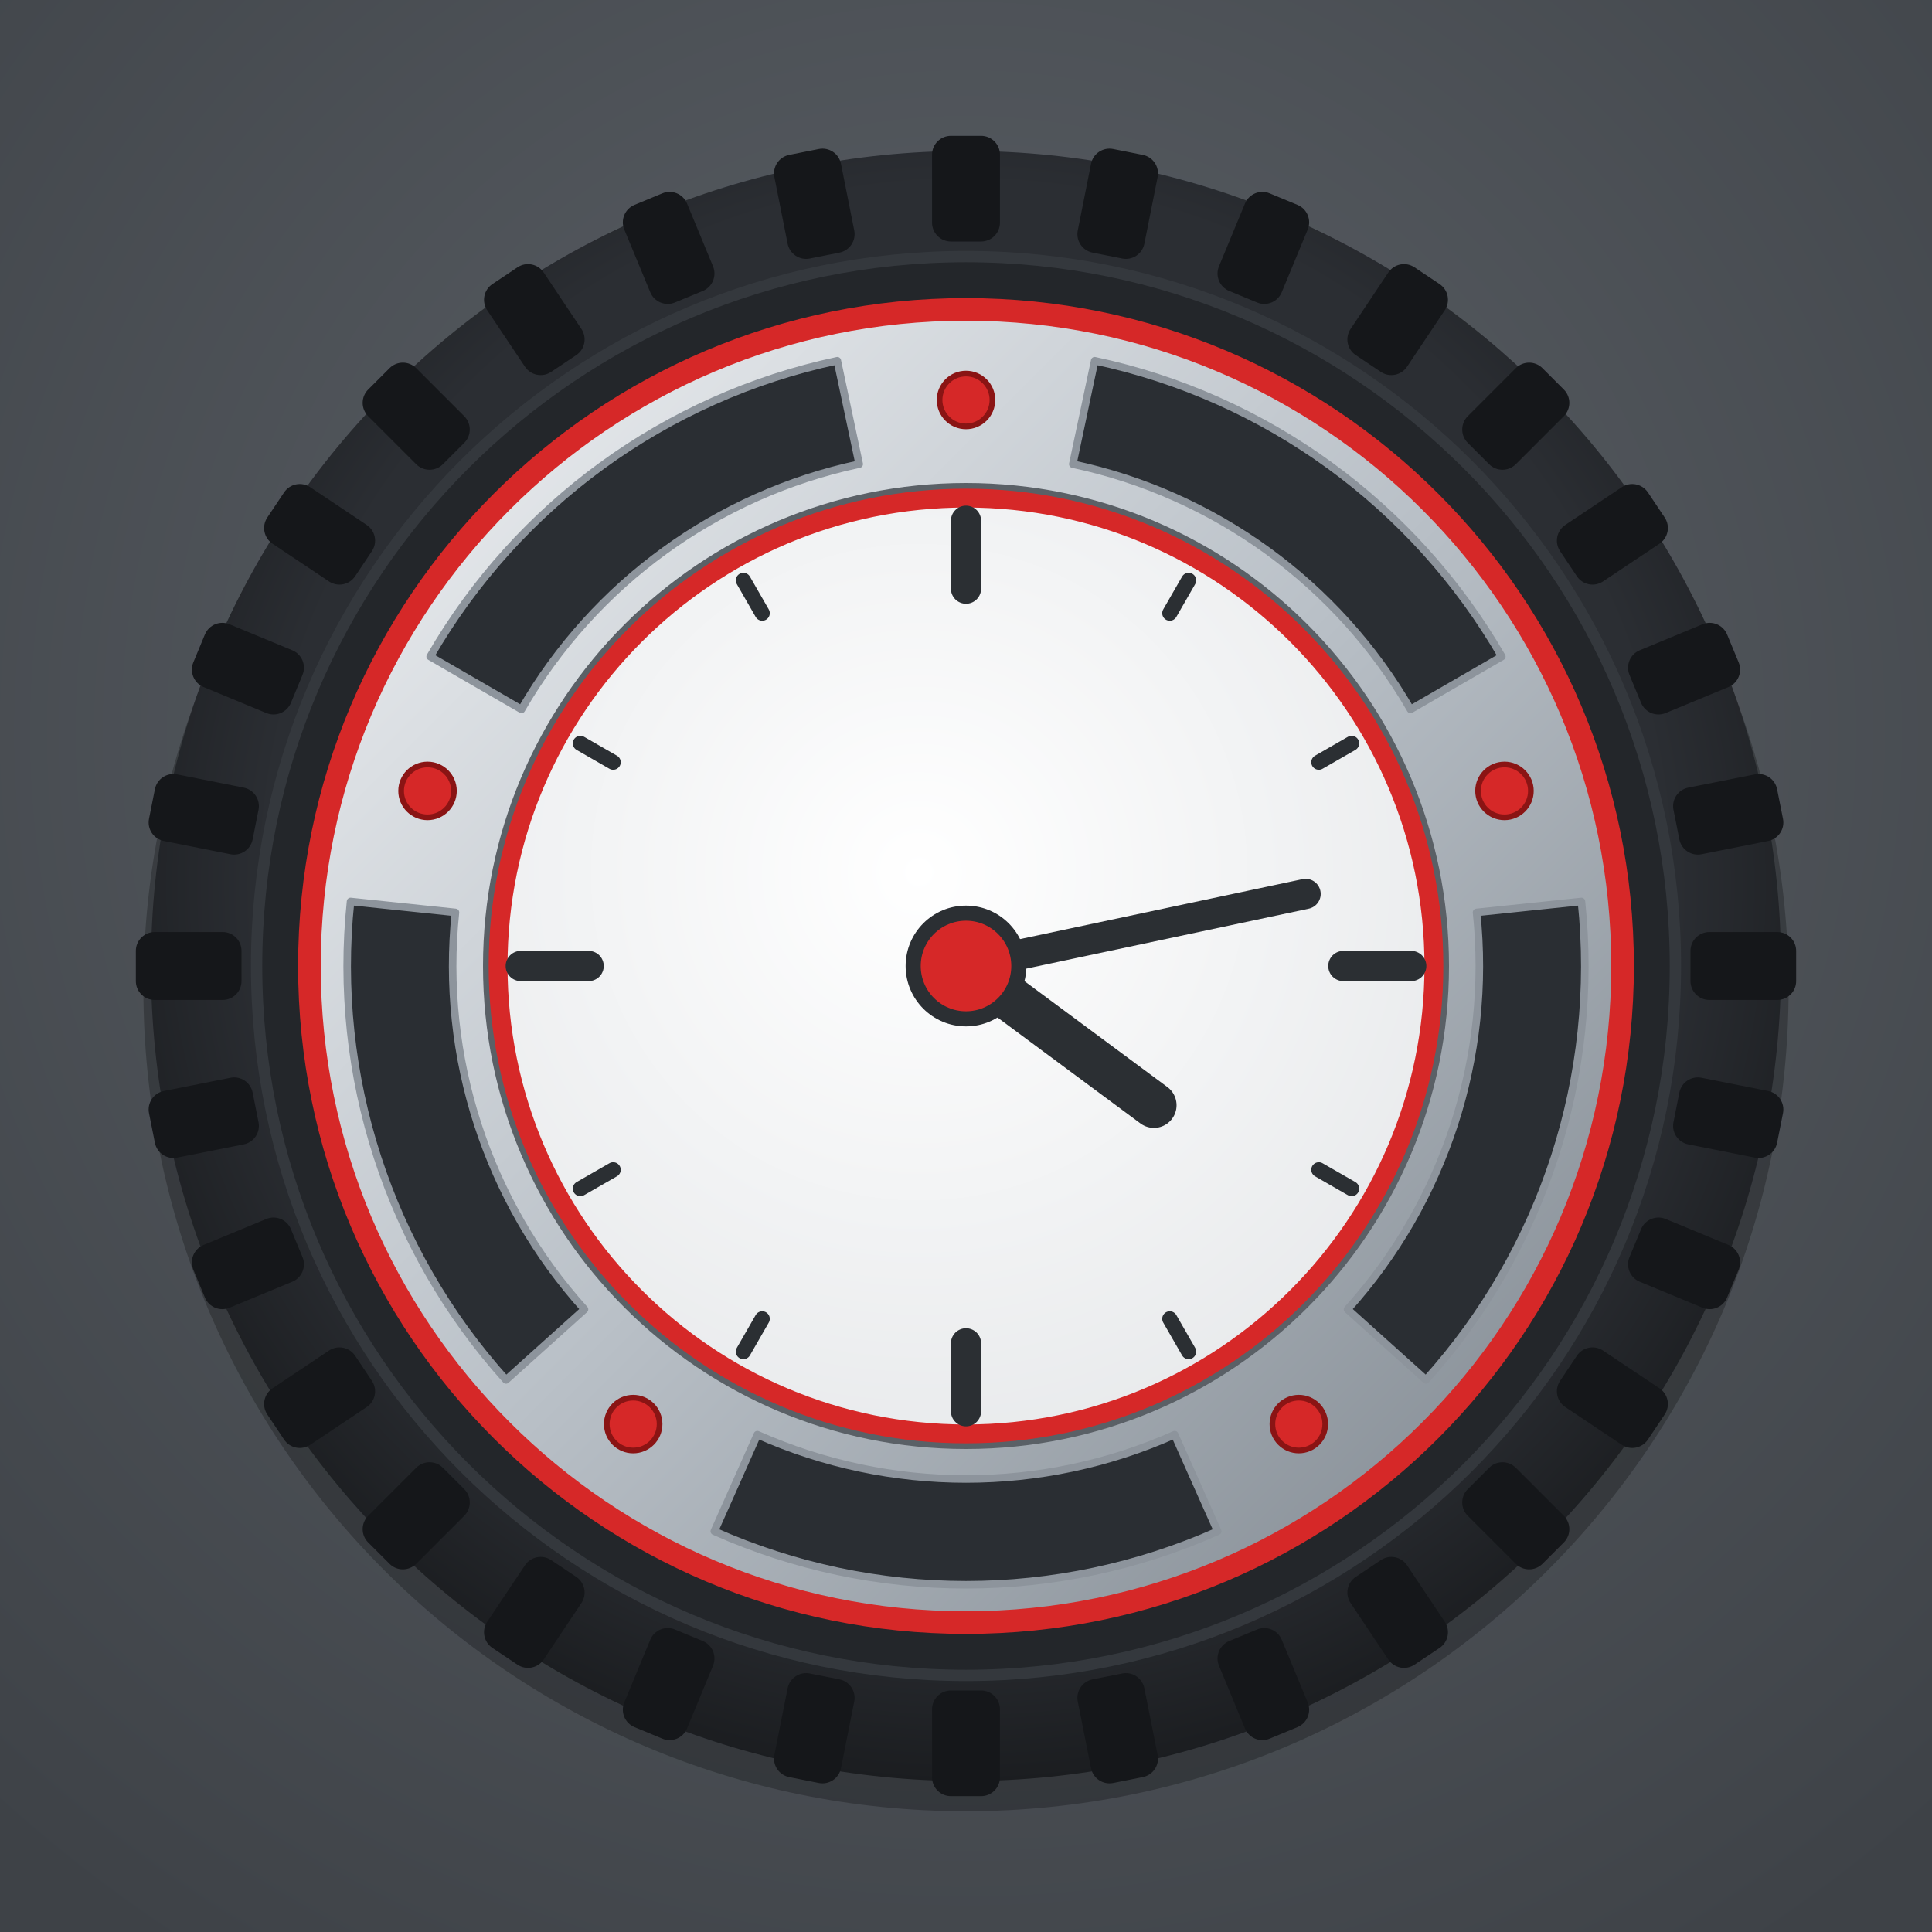
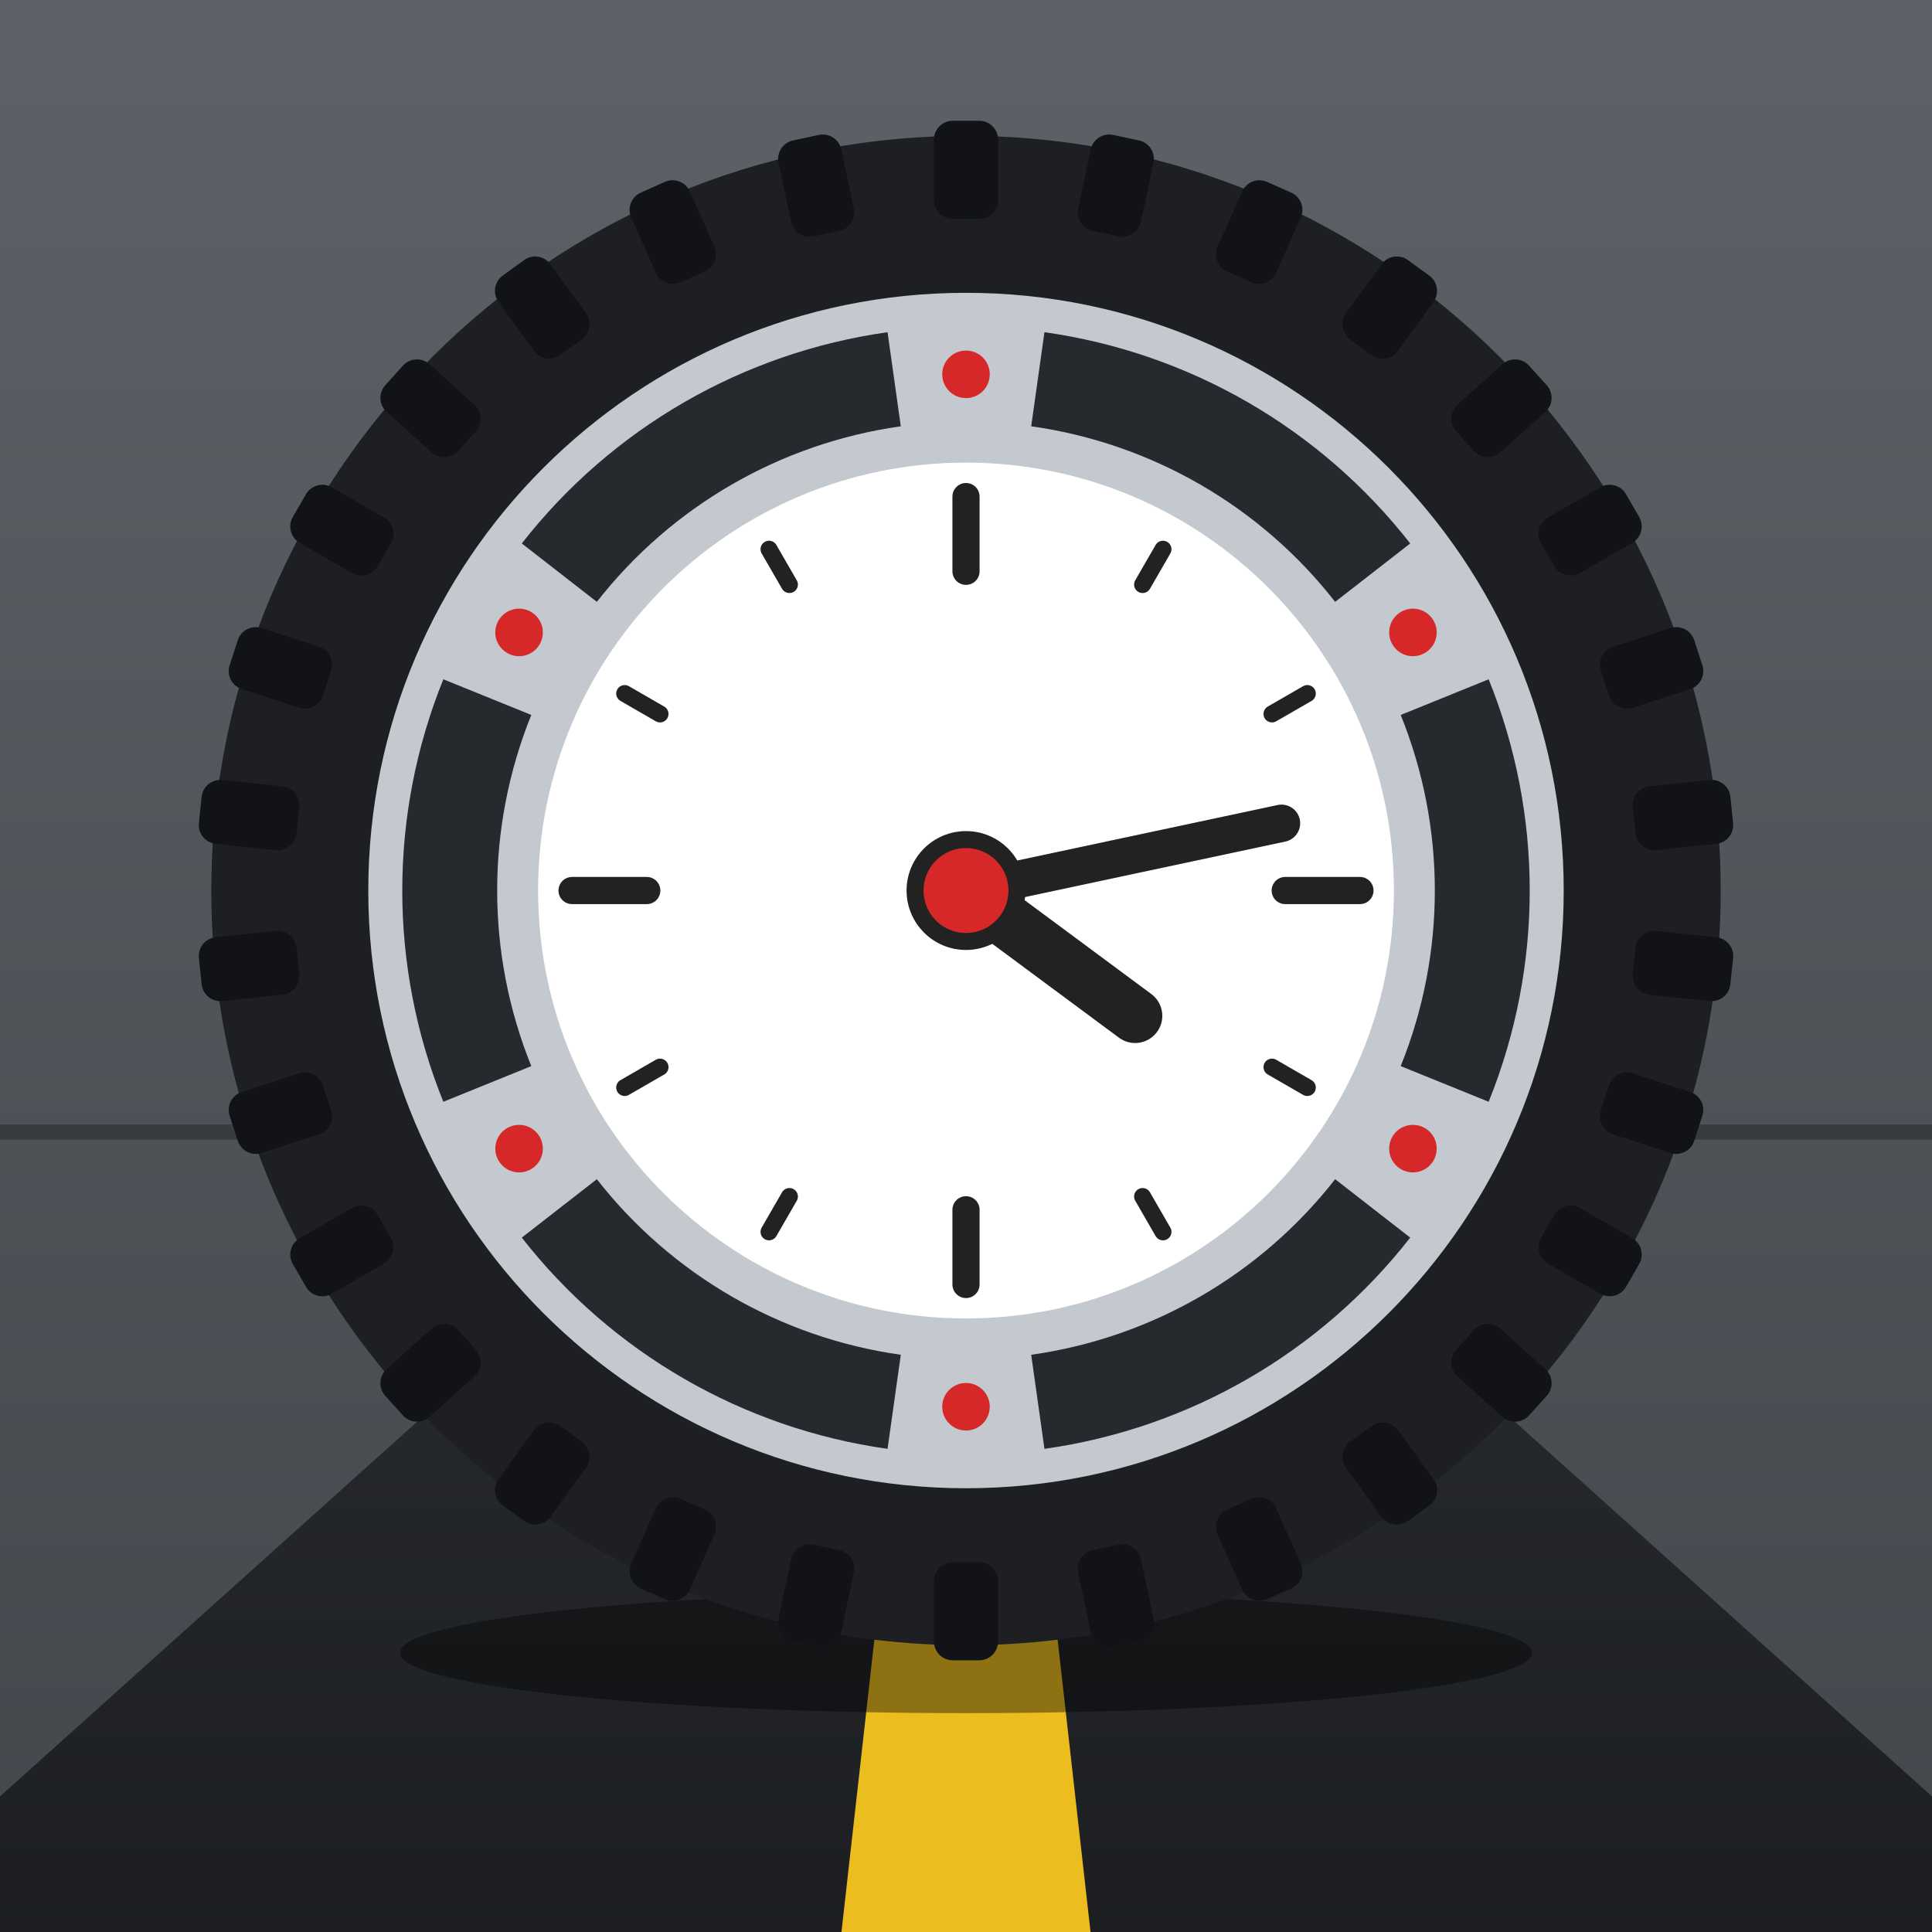
<svg xmlns="http://www.w3.org/2000/svg" viewBox="0 0 512 512" width="512" height="512">
  <defs>
-     <radialGradient id="bg" cx="50%" cy="38%" r="75%">
+     <linearGradient id="sky" x1="0" y1="0" x2="0" y2="1">
      <stop offset="0" stop-color="#5d6268" />
-       <stop offset="1" stop-color="#3e4247" />
-     </radialGradient>
-     <radialGradient id="tire" cx="50%" cy="45%" r="55%">
-       <stop offset=".78" stop-color="#2b2e33" />
-       <stop offset="1" stop-color="#1b1d20" />
-     </radialGradient>
-     <linearGradient id="rim" x1="0" y1="0" x2="1" y2="1">
-       <stop offset="0" stop-color="#f1f3f5" />
-       <stop offset=".5" stop-color="#b9c0c7" />
-       <stop offset="1" stop-color="#7d858d" />
+       <stop offset="1" stop-color="#43474c" />
    </linearGradient>
-     <radialGradient id="face" cx="45%" cy="40%" r="70%">
-       <stop offset="0" stop-color="#ffffff" />
-       <stop offset="1" stop-color="#e6e8ea" />
-     </radialGradient>
+     <linearGradient id="rd" x1="0" y1="0" x2="0" y2="1">
+       <stop offset="0" stop-color="#2a2d31" />
+       <stop offset="1" stop-color="#1c1e21" />
+     </linearGradient>
  </defs>
-   <rect width="512" height="512" fill="url(#bg)" />
-   <circle cx="256" cy="262" r="218" fill="#000" opacity=".25" />
-   <circle cx="256" cy="256" r="216" fill="url(#tire)" />
-   <rect x="247.0" y="36.0" width="18" height="28" rx="5" fill="#15171a" transform="rotate(0.00 256.0 50.0)" />
-   <rect x="287.2" y="40.0" width="18" height="28" rx="5" fill="#15171a" transform="rotate(11.25 296.2 54.0)" />
-   <rect x="325.8" y="51.7" width="18" height="28" rx="5" fill="#15171a" transform="rotate(22.50 334.8 65.7)" />
-   <rect x="361.4" y="70.7" width="18" height="28" rx="5" fill="#15171a" transform="rotate(33.75 370.4 84.7)" />
-   <rect x="392.7" y="96.3" width="18" height="28" rx="5" fill="#15171a" transform="rotate(45.00 401.7 110.3)" />
-   <rect x="418.3" y="127.6" width="18" height="28" rx="5" fill="#15171a" transform="rotate(56.25 427.3 141.6)" />
-   <rect x="437.3" y="163.2" width="18" height="28" rx="5" fill="#15171a" transform="rotate(67.50 446.3 177.2)" />
-   <rect x="449.0" y="201.8" width="18" height="28" rx="5" fill="#15171a" transform="rotate(78.75 458.0 215.8)" />
-   <rect x="453.0" y="242.0" width="18" height="28" rx="5" fill="#15171a" transform="rotate(90.00 462.0 256.0)" />
-   <rect x="449.0" y="282.2" width="18" height="28" rx="5" fill="#15171a" transform="rotate(101.25 458.0 296.2)" />
-   <rect x="437.3" y="320.8" width="18" height="28" rx="5" fill="#15171a" transform="rotate(112.50 446.3 334.8)" />
-   <rect x="418.3" y="356.4" width="18" height="28" rx="5" fill="#15171a" transform="rotate(123.75 427.3 370.4)" />
-   <rect x="392.7" y="387.7" width="18" height="28" rx="5" fill="#15171a" transform="rotate(135.00 401.7 401.7)" />
-   <rect x="361.4" y="413.3" width="18" height="28" rx="5" fill="#15171a" transform="rotate(146.25 370.4 427.3)" />
-   <rect x="325.8" y="432.3" width="18" height="28" rx="5" fill="#15171a" transform="rotate(157.50 334.8 446.3)" />
-   <rect x="287.2" y="444.0" width="18" height="28" rx="5" fill="#15171a" transform="rotate(168.75 296.2 458.0)" />
-   <rect x="247.0" y="448.0" width="18" height="28" rx="5" fill="#15171a" transform="rotate(180.00 256.0 462.0)" />
-   <rect x="206.8" y="444.0" width="18" height="28" rx="5" fill="#15171a" transform="rotate(191.25 215.8 458.0)" />
-   <rect x="168.2" y="432.3" width="18" height="28" rx="5" fill="#15171a" transform="rotate(202.50 177.2 446.3)" />
-   <rect x="132.6" y="413.3" width="18" height="28" rx="5" fill="#15171a" transform="rotate(213.75 141.6 427.3)" />
-   <rect x="101.3" y="387.7" width="18" height="28" rx="5" fill="#15171a" transform="rotate(225.00 110.3 401.7)" />
-   <rect x="75.7" y="356.4" width="18" height="28" rx="5" fill="#15171a" transform="rotate(236.25 84.7 370.4)" />
-   <rect x="56.7" y="320.8" width="18" height="28" rx="5" fill="#15171a" transform="rotate(247.50 65.7 334.8)" />
-   <rect x="45.0" y="282.2" width="18" height="28" rx="5" fill="#15171a" transform="rotate(258.75 54.0 296.2)" />
-   <rect x="41.0" y="242.0" width="18" height="28" rx="5" fill="#15171a" transform="rotate(270.00 50.0 256.0)" />
-   <rect x="45.0" y="201.8" width="18" height="28" rx="5" fill="#15171a" transform="rotate(281.25 54.0 215.8)" />
-   <rect x="56.7" y="163.2" width="18" height="28" rx="5" fill="#15171a" transform="rotate(292.50 65.7 177.2)" />
-   <rect x="75.7" y="127.6" width="18" height="28" rx="5" fill="#15171a" transform="rotate(303.75 84.7 141.6)" />
-   <rect x="101.3" y="96.3" width="18" height="28" rx="5" fill="#15171a" transform="rotate(315.00 110.3 110.3)" />
-   <rect x="132.6" y="70.7" width="18" height="28" rx="5" fill="#15171a" transform="rotate(326.25 141.6 84.7)" />
-   <rect x="168.2" y="51.7" width="18" height="28" rx="5" fill="#15171a" transform="rotate(337.50 177.2 65.7)" />
-   <rect x="206.8" y="40.0" width="18" height="28" rx="5" fill="#15171a" transform="rotate(348.75 215.8 54.0)" />
-   <circle cx="256" cy="256" r="188" fill="#23262a" stroke="#34383d" stroke-width="3" />
-   <circle cx="256" cy="256" r="174" fill="url(#rim)" />
-   <circle cx="256" cy="256" r="174" fill="none" stroke="#D62828" stroke-width="6" />
-   <path d="M290.1,95.6 A164,164 0 0 1 398.0,174.0 L373.8,188.0 A136,136 0 0 0 284.3,123.0 Z" fill="#2a2e33" stroke="#8d949c" stroke-width="2" stroke-linejoin="round" />
-   <path d="M419.1,238.9 A164,164 0 0 1 377.9,365.7 L357.1,347.0 A136,136 0 0 0 391.3,241.8 Z" fill="#2a2e33" stroke="#8d949c" stroke-width="2" stroke-linejoin="round" />
-   <path d="M322.7,405.8 A164,164 0 0 1 189.3,405.8 L200.7,380.2 A136,136 0 0 0 311.3,380.2 Z" fill="#2a2e33" stroke="#8d949c" stroke-width="2" stroke-linejoin="round" />
-   <path d="M134.1,365.7 A164,164 0 0 1 92.9,238.9 L120.7,241.8 A136,136 0 0 0 154.9,347.0 Z" fill="#2a2e33" stroke="#8d949c" stroke-width="2" stroke-linejoin="round" />
-   <path d="M114.0,174.0 A164,164 0 0 1 221.9,95.6 L227.7,123.0 A136,136 0 0 0 138.2,188.0 Z" fill="#2a2e33" stroke="#8d949c" stroke-width="2" stroke-linejoin="round" />
-   <circle cx="256.0" cy="106.0" r="7" fill="#D62828" stroke="#8a1414" stroke-width="1.5" />
-   <circle cx="398.7" cy="209.6" r="7" fill="#D62828" stroke="#8a1414" stroke-width="1.5" />
-   <circle cx="344.2" cy="377.4" r="7" fill="#D62828" stroke="#8a1414" stroke-width="1.5" />
-   <circle cx="167.8" cy="377.4" r="7" fill="#D62828" stroke="#8a1414" stroke-width="1.5" />
-   <circle cx="113.3" cy="209.6" r="7" fill="#D62828" stroke="#8a1414" stroke-width="1.5" />
-   <circle cx="256" cy="256" r="128" fill="#5a6066" />
-   <circle cx="256" cy="256" r="124" fill="url(#face)" stroke="#D62828" stroke-width="5" />
-   <line x1="256.0" y1="138.0" x2="256.0" y2="156.0" stroke="#2b2f33" stroke-width="8" stroke-linecap="round" />
-   <line x1="315.0" y1="153.8" x2="310.0" y2="162.5" stroke="#2b2f33" stroke-width="4" stroke-linecap="round" />
-   <line x1="358.2" y1="197.0" x2="349.5" y2="202.0" stroke="#2b2f33" stroke-width="4" stroke-linecap="round" />
-   <line x1="374.0" y1="256.0" x2="356.0" y2="256.0" stroke="#2b2f33" stroke-width="8" stroke-linecap="round" />
-   <line x1="358.2" y1="315.0" x2="349.5" y2="310.0" stroke="#2b2f33" stroke-width="4" stroke-linecap="round" />
-   <line x1="315.0" y1="358.2" x2="310.0" y2="349.5" stroke="#2b2f33" stroke-width="4" stroke-linecap="round" />
-   <line x1="256.0" y1="374.0" x2="256.0" y2="356.0" stroke="#2b2f33" stroke-width="8" stroke-linecap="round" />
-   <line x1="197.0" y1="358.2" x2="202.0" y2="349.5" stroke="#2b2f33" stroke-width="4" stroke-linecap="round" />
-   <line x1="153.8" y1="315.0" x2="162.5" y2="310.0" stroke="#2b2f33" stroke-width="4" stroke-linecap="round" />
-   <line x1="138.0" y1="256.0" x2="156.0" y2="256.0" stroke="#2b2f33" stroke-width="8" stroke-linecap="round" />
-   <line x1="153.8" y1="197.0" x2="162.5" y2="202.0" stroke="#2b2f33" stroke-width="4" stroke-linecap="round" />
-   <line x1="197.0" y1="153.8" x2="202.0" y2="162.5" stroke="#2b2f33" stroke-width="4" stroke-linecap="round" />
-   <line x1="256" y1="256" x2="305.8" y2="292.9" stroke="#2b2f33" stroke-width="12" stroke-linecap="round" />
-   <line x1="256" y1="256" x2="346.0" y2="236.9" stroke="#2b2f33" stroke-width="8" stroke-linecap="round" />
-   <circle cx="256" cy="256" r="14" fill="#D62828" stroke="#2b2f33" stroke-width="4" />
+   <rect width="512" height="512" fill="url(#sky)" />
+   <path d="M-40,512 L196,300 L316,300 L552,512Z" fill="url(#rd)" />
+   <rect y="298" width="512" height="4" fill="#383b40" />
+   <path d="M250,306 L262,306 L265,334 L247,334Z M244,356 L268,356 L274,404 L238,404Z M232,432 L280,432 L289,512 L223,512Z" fill="#EBBD1F" />
+   <g transform="translate(256 236) scale(1) translate(-256 -236)">
+     <ellipse cx="256" cy="438" rx="150" ry="16" fill="#000" opacity=".4" />
+     <circle cx="256" cy="236" r="200" fill="#1d1f23" />
+     <rect x="247.5" y="32.0" width="17" height="26" rx="5" fill="#111316" transform="rotate(0.00 256.0 45.0)" />
+     <rect x="287.2" y="36.2" width="17" height="26" rx="5" fill="#111316" transform="rotate(12.00 295.7 49.2)" />
+     <rect x="325.2" y="48.5" width="17" height="26" rx="5" fill="#111316" transform="rotate(24.00 333.7 61.5)" />
+     <rect x="359.8" y="68.5" width="17" height="26" rx="5" fill="#111316" transform="rotate(36.00 368.3 81.5)" />
+     <rect x="389.4" y="95.2" width="17" height="26" rx="5" fill="#111316" transform="rotate(48.00 397.9 108.2)" />
+     <rect x="412.9" y="127.5" width="17" height="26" rx="5" fill="#111316" transform="rotate(60.00 421.4 140.5)" />
+     <rect x="429.2" y="164.0" width="17" height="26" rx="5" fill="#111316" transform="rotate(72.00 437.7 177.0)" />
+     <rect x="437.5" y="203.0" width="17" height="26" rx="5" fill="#111316" transform="rotate(84.00 446.0 216.0)" />
+     <rect x="437.5" y="243.0" width="17" height="26" rx="5" fill="#111316" transform="rotate(96.00 446.0 256.0)" />
+     <rect x="429.2" y="282.0" width="17" height="26" rx="5" fill="#111316" transform="rotate(108.00 437.7 295.0)" />
+     <rect x="412.9" y="318.5" width="17" height="26" rx="5" fill="#111316" transform="rotate(120.00 421.4 331.5)" />
+     <rect x="389.4" y="350.8" width="17" height="26" rx="5" fill="#111316" transform="rotate(132.00 397.9 363.8)" />
+     <rect x="359.8" y="377.5" width="17" height="26" rx="5" fill="#111316" transform="rotate(144.00 368.3 390.5)" />
+     <rect x="325.2" y="397.5" width="17" height="26" rx="5" fill="#111316" transform="rotate(156.00 333.7 410.5)" />
+     <rect x="287.2" y="409.8" width="17" height="26" rx="5" fill="#111316" transform="rotate(168.00 295.7 422.8)" />
+     <rect x="247.5" y="414.0" width="17" height="26" rx="5" fill="#111316" transform="rotate(180.00 256.0 427.0)" />
+     <rect x="207.8" y="409.8" width="17" height="26" rx="5" fill="#111316" transform="rotate(192.00 216.3 422.8)" />
+     <rect x="169.8" y="397.5" width="17" height="26" rx="5" fill="#111316" transform="rotate(204.00 178.3 410.5)" />
+     <rect x="135.2" y="377.5" width="17" height="26" rx="5" fill="#111316" transform="rotate(216.00 143.7 390.5)" />
+     <rect x="105.6" y="350.8" width="17" height="26" rx="5" fill="#111316" transform="rotate(228.00 114.1 363.8)" />
+     <rect x="82.1" y="318.5" width="17" height="26" rx="5" fill="#111316" transform="rotate(240.00 90.6 331.5)" />
+     <rect x="65.8" y="282.0" width="17" height="26" rx="5" fill="#111316" transform="rotate(252.00 74.3 295.0)" />
+     <rect x="57.5" y="243.0" width="17" height="26" rx="5" fill="#111316" transform="rotate(264.00 66.0 256.0)" />
+     <rect x="57.5" y="203.0" width="17" height="26" rx="5" fill="#111316" transform="rotate(276.00 66.0 216.0)" />
+     <rect x="65.8" y="164.0" width="17" height="26" rx="5" fill="#111316" transform="rotate(288.00 74.3 177.0)" />
+     <rect x="82.1" y="127.5" width="17" height="26" rx="5" fill="#111316" transform="rotate(300.00 90.6 140.5)" />
+     <rect x="105.6" y="95.2" width="17" height="26" rx="5" fill="#111316" transform="rotate(312.00 114.1 108.2)" />
+     <rect x="135.2" y="68.5" width="17" height="26" rx="5" fill="#111316" transform="rotate(324.00 143.7 81.5)" />
+     <rect x="169.8" y="48.5" width="17" height="26" rx="5" fill="#111316" transform="rotate(336.00 178.3 61.5)" />
+     <rect x="207.8" y="36.2" width="17" height="26" rx="5" fill="#111316" transform="rotate(348.00 216.3 49.2)" />
+     <g transform="translate(256 236) scale(.9) translate(-256 -256)">
+       <circle cx="256" cy="256" r="176" fill="#c3c9cf" />
+       <path d="M279.1,91.6 A166,166 0 0 1 386.8,153.8 L364.7,171.0 A138,138 0 0 0 275.2,119.3Z" fill="#26292e" />
+       <circle cx="256.0" cy="104.0" r="7" fill="#D62828" />
+       <path d="M409.9,193.8 A166,166 0 0 1 409.9,318.2 L384.0,307.7 A138,138 0 0 0 384.0,204.3Z" fill="#26292e" />
+       <circle cx="387.6" cy="180.0" r="7" fill="#D62828" />
+       <path d="M386.8,358.2 A166,166 0 0 1 279.1,420.4 L275.2,392.7 A138,138 0 0 0 364.7,341.0Z" fill="#26292e" />
+       <circle cx="387.6" cy="332.0" r="7" fill="#D62828" />
+       <path d="M232.9,420.4 A166,166 0 0 1 125.2,358.2 L147.3,341.0 A138,138 0 0 0 236.8,392.7Z" fill="#26292e" />
+       <circle cx="256.0" cy="408.0" r="7" fill="#D62828" />
+       <path d="M102.1,318.2 A166,166 0 0 1 102.1,193.8 L128.0,204.3 A138,138 0 0 0 128.0,307.7Z" fill="#26292e" />
+       <circle cx="124.4" cy="332.0" r="7" fill="#D62828" />
+       <path d="M125.2,153.8 A166,166 0 0 1 232.9,91.6 L236.8,119.3 A138,138 0 0 0 147.3,171.0Z" fill="#26292e" />
+       <circle cx="124.4" cy="180.0" r="7" fill="#D62828" />
+       <circle cx="256" cy="256" r="126" fill="#fff" />
+       <line x1="256.0" y1="140.0" x2="256.0" y2="162.0" stroke="#222" stroke-width="8" stroke-linecap="round" />
+       <line x1="314.0" y1="155.5" x2="308.0" y2="165.9" stroke="#222" stroke-width="5" stroke-linecap="round" />
+       <line x1="356.5" y1="198.0" x2="346.1" y2="204.0" stroke="#222" stroke-width="5" stroke-linecap="round" />
+       <line x1="372.0" y1="256.0" x2="350.0" y2="256.0" stroke="#222" stroke-width="8" stroke-linecap="round" />
+       <line x1="356.5" y1="314.0" x2="346.1" y2="308.0" stroke="#222" stroke-width="5" stroke-linecap="round" />
+       <line x1="314.0" y1="356.5" x2="308.0" y2="346.1" stroke="#222" stroke-width="5" stroke-linecap="round" />
+       <line x1="256.0" y1="372.0" x2="256.0" y2="350.0" stroke="#222" stroke-width="8" stroke-linecap="round" />
+       <line x1="198.0" y1="356.5" x2="204.0" y2="346.1" stroke="#222" stroke-width="5" stroke-linecap="round" />
+       <line x1="155.5" y1="314.0" x2="165.9" y2="308.0" stroke="#222" stroke-width="5" stroke-linecap="round" />
+       <line x1="140.0" y1="256.0" x2="162.0" y2="256.0" stroke="#222" stroke-width="8" stroke-linecap="round" />
+       <line x1="155.5" y1="198.0" x2="165.9" y2="204.0" stroke="#222" stroke-width="5" stroke-linecap="round" />
+       <line x1="198.0" y1="155.5" x2="204.0" y2="165.9" stroke="#222" stroke-width="5" stroke-linecap="round" />
+       <line x1="256" y1="256" x2="305.8" y2="292.9" stroke="#222" stroke-width="16.0" stroke-linecap="round" />
+       <line x1="256" y1="256" x2="348.9" y2="236.2" stroke="#222" stroke-width="11.0" stroke-linecap="round" />
+       <circle cx="256" cy="256" r="15.0" fill="#D62828" stroke="#222" stroke-width="5.0" />
+     </g>
+   </g>
</svg>
